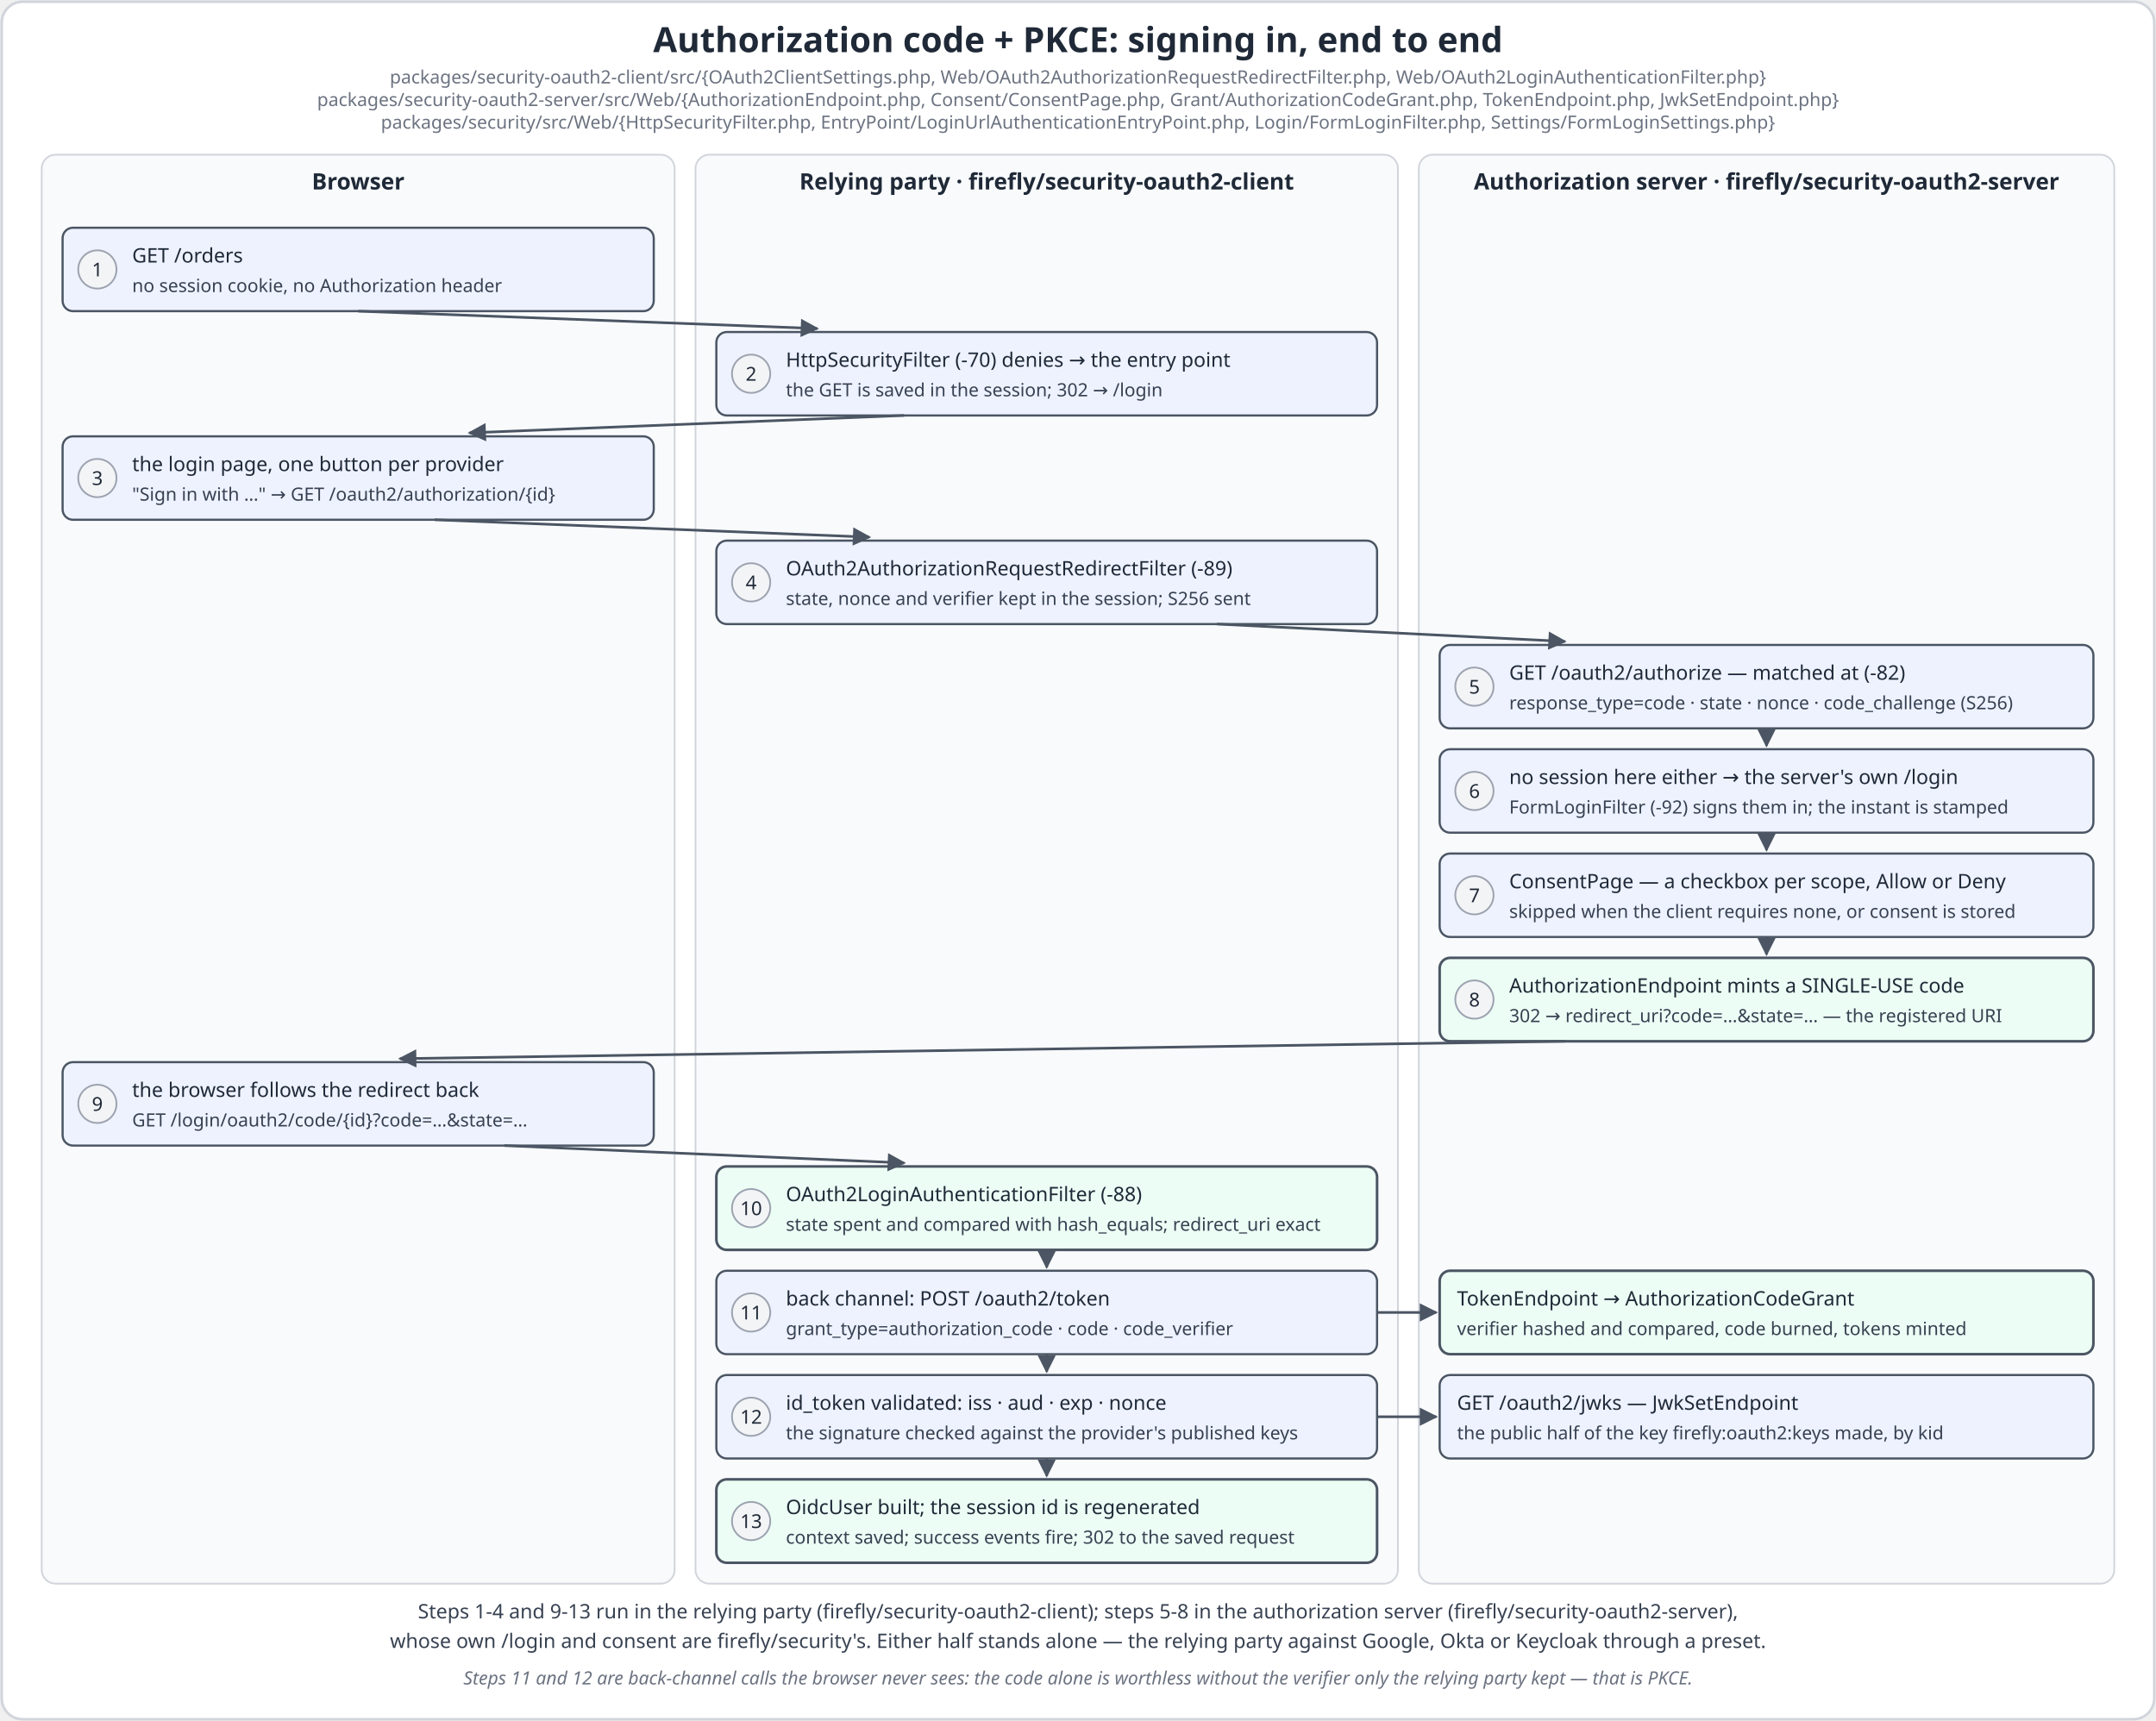
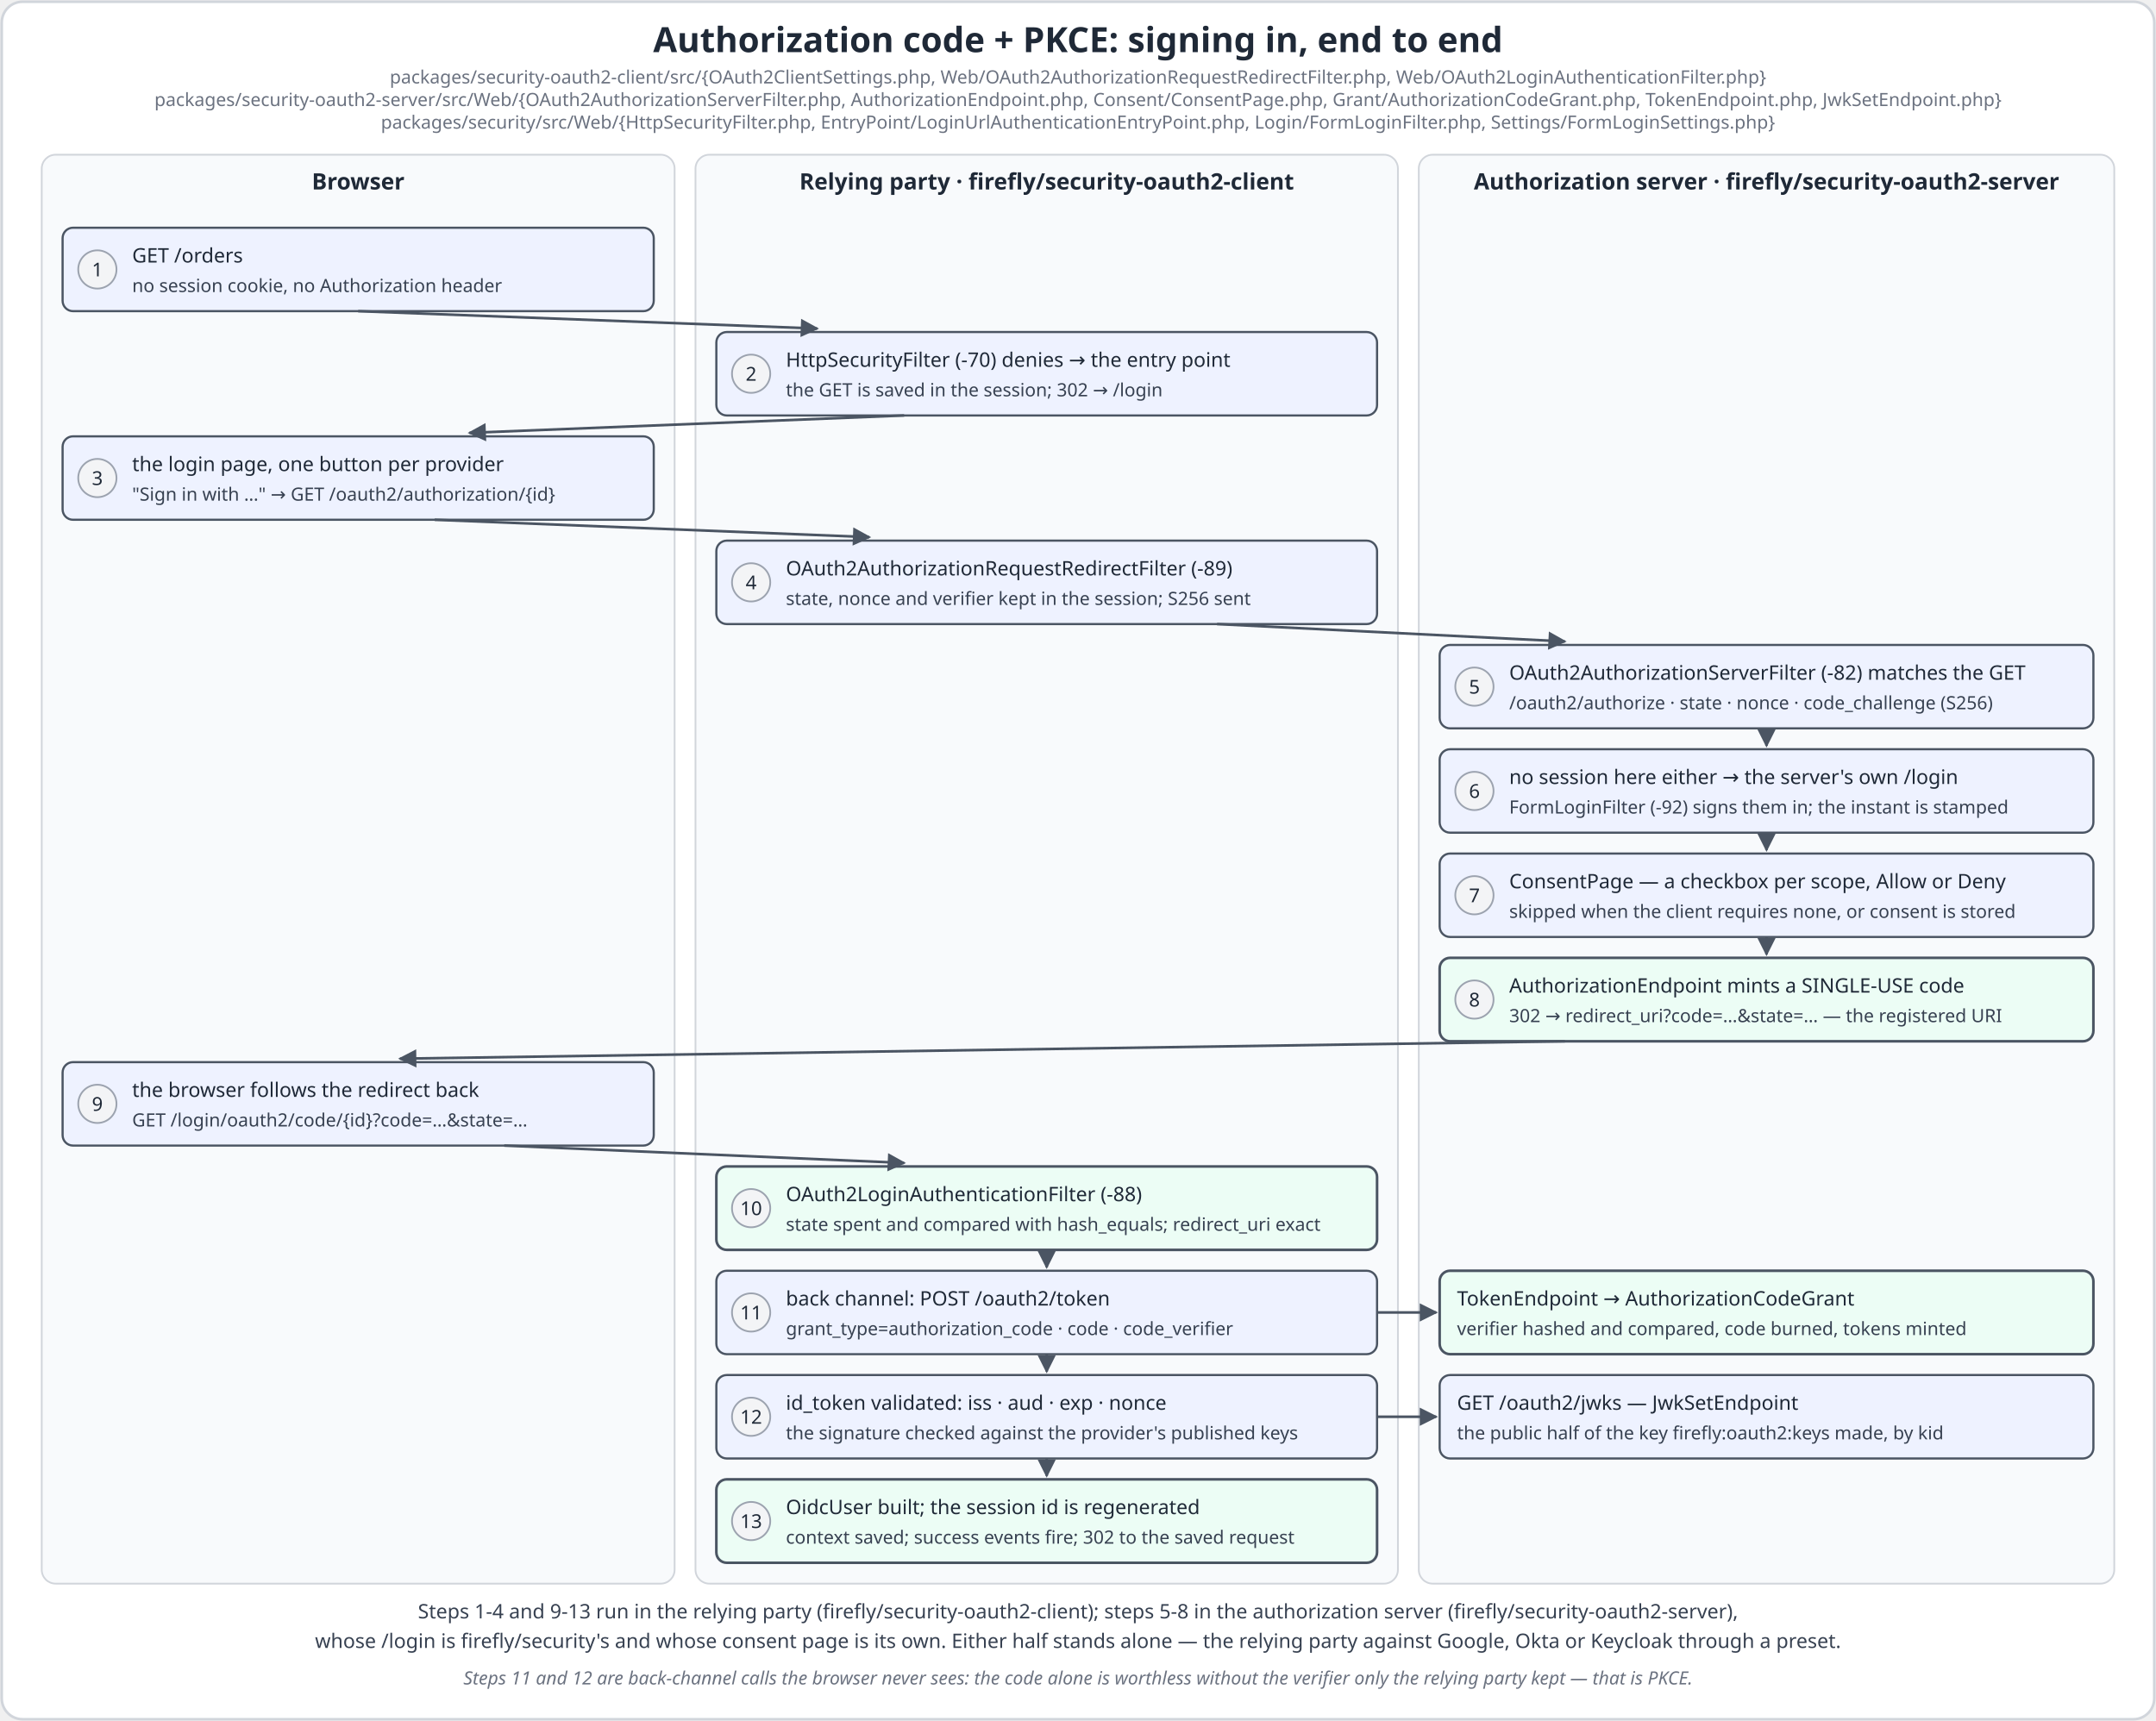
<svg xmlns="http://www.w3.org/2000/svg" viewBox="0 0 1240 990" font-family="sans-serif">
  <defs>
    <marker id="oac-arrow" viewBox="0 0 10 10" refX="9" refY="5" markerWidth="7" markerHeight="7" orient="auto-start-reverse">
      <path d="M0,0 L10,5 L0,10 z" fill="#4b5563" />
    </marker>
  </defs>
  <rect x="1" y="1" width="1238" height="988" rx="12" fill="#ffffff" stroke="#d1d5db" stroke-width="1.5" />
  <text x="620" y="30" text-anchor="middle" font-size="20" font-weight="bold" fill="#1f2937">Authorization code + PKCE: signing in, end to end</text>
  <text x="620" y="48" text-anchor="middle" font-size="10.5" fill="#6b7280">packages/security-oauth2-client/src/{OAuth2ClientSettings.php, Web/OAuth2AuthorizationRequestRedirectFilter.php, Web/OAuth2LoginAuthenticationFilter.php}</text>
-   <text x="620" y="61" text-anchor="middle" font-size="10.5" fill="#6b7280">packages/security-oauth2-server/src/Web/{AuthorizationEndpoint.php, Consent/ConsentPage.php, Grant/AuthorizationCodeGrant.php, TokenEndpoint.php, JwkSetEndpoint.php}</text>
+   <text x="620" y="61" text-anchor="middle" font-size="10.5" fill="#6b7280">packages/security-oauth2-server/src/Web/{OAuth2AuthorizationServerFilter.php, AuthorizationEndpoint.php, Consent/ConsentPage.php, Grant/AuthorizationCodeGrant.php, TokenEndpoint.php, JwkSetEndpoint.php}</text>
  <text x="620" y="74" text-anchor="middle" font-size="10.5" fill="#6b7280">packages/security/src/Web/{HttpSecurityFilter.php, EntryPoint/LoginUrlAuthenticationEntryPoint.php, Login/FormLoginFilter.php, Settings/FormLoginSettings.php}</text>
  <rect x="24" y="89" width="364" height="822" rx="8" fill="#f8fafc" stroke="#d1d5db" stroke-width="1" />
  <rect x="400" y="89" width="404" height="822" rx="8" fill="#f8fafc" stroke="#d1d5db" stroke-width="1" />
  <rect x="816" y="89" width="400" height="822" rx="8" fill="#f8fafc" stroke="#d1d5db" stroke-width="1" />
  <text x="206" y="109" text-anchor="middle" font-size="13" font-weight="bold" fill="#1f2937">Browser</text>
  <text x="602" y="109" text-anchor="middle" font-size="13" font-weight="bold" fill="#1f2937">Relying party · firefly/security-oauth2-client</text>
  <text x="1016" y="109" text-anchor="middle" font-size="13" font-weight="bold" fill="#1f2937">Authorization server · firefly/security-oauth2-server</text>
  <g font-size="10.5" fill="#374151">
    <rect x="36" y="131" width="340" height="48" rx="6" fill="#eef2ff" stroke="#4b5563" stroke-width="1.25" />
    <circle cx="56" cy="155" r="11" fill="#f3f4f6" stroke="#9ca3af" />
    <text x="56" y="159" text-anchor="middle" font-size="11" fill="#1f2937">1</text>
    <text x="76" y="151" font-size="11.5" fill="#1f2937">GET /orders</text>
    <text x="76" y="168">no session cookie, no Authorization header</text>
    <rect x="412" y="191" width="380" height="48" rx="6" fill="#eef2ff" stroke="#4b5563" stroke-width="1.25" />
    <circle cx="432" cy="215" r="11" fill="#f3f4f6" stroke="#9ca3af" />
    <text x="432" y="219" text-anchor="middle" font-size="11" fill="#1f2937">2</text>
    <text x="452" y="211" font-size="11.5" fill="#1f2937">HttpSecurityFilter (-70) denies → the entry point</text>
    <text x="452" y="228">the GET is saved in the session; 302 → /login</text>
    <rect x="36" y="251" width="340" height="48" rx="6" fill="#eef2ff" stroke="#4b5563" stroke-width="1.25" />
    <circle cx="56" cy="275" r="11" fill="#f3f4f6" stroke="#9ca3af" />
    <text x="56" y="279" text-anchor="middle" font-size="11" fill="#1f2937">3</text>
    <text x="76" y="271" font-size="11.5" fill="#1f2937">the login page, one button per provider</text>
    <text x="76" y="288">"Sign in with …" → GET /oauth2/authorization/{id}</text>
    <rect x="412" y="311" width="380" height="48" rx="6" fill="#eef2ff" stroke="#4b5563" stroke-width="1.25" />
    <circle cx="432" cy="335" r="11" fill="#f3f4f6" stroke="#9ca3af" />
    <text x="432" y="339" text-anchor="middle" font-size="11" fill="#1f2937">4</text>
    <text x="452" y="331" font-size="11.5" fill="#1f2937">OAuth2AuthorizationRequestRedirectFilter (-89)</text>
    <text x="452" y="348">state, nonce and verifier kept in the session; S256 sent</text>
    <rect x="828" y="371" width="376" height="48" rx="6" fill="#eef2ff" stroke="#4b5563" stroke-width="1.25" />
    <circle cx="848" cy="395" r="11" fill="#f3f4f6" stroke="#9ca3af" />
    <text x="848" y="399" text-anchor="middle" font-size="11" fill="#1f2937">5</text>
-     <text x="868" y="391" font-size="11.5" fill="#1f2937">GET /oauth2/authorize — matched at (-82)</text>
-     <text x="868" y="408">response_type=code · state · nonce · code_challenge (S256)</text>
+     <text x="868" y="391" font-size="11.5" fill="#1f2937">OAuth2AuthorizationServerFilter (-82) matches the GET</text>
+     <text x="868" y="408">/oauth2/authorize · state · nonce · code_challenge (S256)</text>
    <rect x="828" y="431" width="376" height="48" rx="6" fill="#eef2ff" stroke="#4b5563" stroke-width="1.25" />
    <circle cx="848" cy="455" r="11" fill="#f3f4f6" stroke="#9ca3af" />
    <text x="848" y="459" text-anchor="middle" font-size="11" fill="#1f2937">6</text>
    <text x="868" y="451" font-size="11.5" fill="#1f2937">no session here either → the server's own /login</text>
    <text x="868" y="468">FormLoginFilter (-92) signs them in; the instant is stamped</text>
    <rect x="828" y="491" width="376" height="48" rx="6" fill="#eef2ff" stroke="#4b5563" stroke-width="1.25" />
    <circle cx="848" cy="515" r="11" fill="#f3f4f6" stroke="#9ca3af" />
    <text x="848" y="519" text-anchor="middle" font-size="11" fill="#1f2937">7</text>
    <text x="868" y="511" font-size="11.5" fill="#1f2937">ConsentPage — a checkbox per scope, Allow or Deny</text>
    <text x="868" y="528">skipped when the client requires none, or consent is stored</text>
    <rect x="828" y="551" width="376" height="48" rx="6" fill="#ecfdf5" stroke="#4b5563" stroke-width="1.5" />
    <circle cx="848" cy="575" r="11" fill="#f3f4f6" stroke="#9ca3af" />
    <text x="848" y="579" text-anchor="middle" font-size="11" fill="#1f2937">8</text>
    <text x="868" y="571" font-size="11.5" fill="#1f2937">AuthorizationEndpoint mints a SINGLE-USE code</text>
    <text x="868" y="588">302 → redirect_uri?code=…&amp;state=… — the registered URI</text>
    <rect x="36" y="611" width="340" height="48" rx="6" fill="#eef2ff" stroke="#4b5563" stroke-width="1.25" />
    <circle cx="56" cy="635" r="11" fill="#f3f4f6" stroke="#9ca3af" />
    <text x="56" y="639" text-anchor="middle" font-size="11" fill="#1f2937">9</text>
    <text x="76" y="631" font-size="11.5" fill="#1f2937">the browser follows the redirect back</text>
    <text x="76" y="648">GET /login/oauth2/code/{id}?code=…&amp;state=…</text>
    <rect x="412" y="671" width="380" height="48" rx="6" fill="#ecfdf5" stroke="#4b5563" stroke-width="1.5" />
    <circle cx="432" cy="695" r="11" fill="#f3f4f6" stroke="#9ca3af" />
    <text x="432" y="699" text-anchor="middle" font-size="11" fill="#1f2937">10</text>
    <text x="452" y="691" font-size="11.5" fill="#1f2937">OAuth2LoginAuthenticationFilter (-88)</text>
    <text x="452" y="708">state spent and compared with hash_equals; redirect_uri exact</text>
    <rect x="412" y="731" width="380" height="48" rx="6" fill="#eef2ff" stroke="#4b5563" stroke-width="1.25" />
    <circle cx="432" cy="755" r="11" fill="#f3f4f6" stroke="#9ca3af" />
    <text x="432" y="759" text-anchor="middle" font-size="11" fill="#1f2937">11</text>
    <text x="452" y="751" font-size="11.5" fill="#1f2937">back channel: POST /oauth2/token</text>
    <text x="452" y="768">grant_type=authorization_code · code · code_verifier</text>
    <rect x="828" y="731" width="376" height="48" rx="6" fill="#ecfdf5" stroke="#4b5563" stroke-width="1.5" />
    <text x="838" y="751" font-size="11.5" fill="#1f2937">TokenEndpoint → AuthorizationCodeGrant</text>
    <text x="838" y="768">verifier hashed and compared, code burned, tokens minted</text>
    <rect x="412" y="791" width="380" height="48" rx="6" fill="#eef2ff" stroke="#4b5563" stroke-width="1.25" />
    <circle cx="432" cy="815" r="11" fill="#f3f4f6" stroke="#9ca3af" />
    <text x="432" y="819" text-anchor="middle" font-size="11" fill="#1f2937">12</text>
    <text x="452" y="811" font-size="11.5" fill="#1f2937">id_token validated: iss · aud · exp · nonce</text>
    <text x="452" y="828">the signature checked against the provider's published keys</text>
    <rect x="828" y="791" width="376" height="48" rx="6" fill="#eef2ff" stroke="#4b5563" stroke-width="1.25" />
    <text x="838" y="811" font-size="11.5" fill="#1f2937">GET /oauth2/jwks — JwkSetEndpoint</text>
    <text x="838" y="828">the public half of the key firefly:oauth2:keys made, by kid</text>
    <rect x="412" y="851" width="380" height="48" rx="6" fill="#ecfdf5" stroke="#4b5563" stroke-width="1.5" />
    <circle cx="432" cy="875" r="11" fill="#f3f4f6" stroke="#9ca3af" />
    <text x="432" y="879" text-anchor="middle" font-size="11" fill="#1f2937">13</text>
    <text x="452" y="871" font-size="11.5" fill="#1f2937">OidcUser built; the session id is regenerated</text>
    <text x="452" y="888">context saved; success events fire; 302 to the saved request</text>
  </g>
  <line x1="206" y1="179" x2="470" y2="189" stroke="#4b5563" stroke-width="1.5" marker-end="url(#oac-arrow)" />
  <line x1="520" y1="239" x2="270" y2="249" stroke="#4b5563" stroke-width="1.5" marker-end="url(#oac-arrow)" />
  <line x1="250" y1="299" x2="500" y2="309" stroke="#4b5563" stroke-width="1.5" marker-end="url(#oac-arrow)" />
  <line x1="700" y1="359" x2="900" y2="369" stroke="#4b5563" stroke-width="1.5" marker-end="url(#oac-arrow)" />
  <line x1="1016" y1="419" x2="1016" y2="429" stroke="#4b5563" stroke-width="1.5" marker-end="url(#oac-arrow)" />
  <line x1="1016" y1="479" x2="1016" y2="489" stroke="#4b5563" stroke-width="1.5" marker-end="url(#oac-arrow)" />
  <line x1="1016" y1="539" x2="1016" y2="549" stroke="#4b5563" stroke-width="1.5" marker-end="url(#oac-arrow)" />
  <line x1="900" y1="599" x2="230" y2="609" stroke="#4b5563" stroke-width="1.5" marker-end="url(#oac-arrow)" />
  <line x1="290" y1="659" x2="520" y2="669" stroke="#4b5563" stroke-width="1.5" marker-end="url(#oac-arrow)" />
  <line x1="602" y1="719" x2="602" y2="729" stroke="#4b5563" stroke-width="1.5" marker-end="url(#oac-arrow)" />
  <line x1="792" y1="755" x2="826" y2="755" stroke="#4b5563" stroke-width="1.5" marker-end="url(#oac-arrow)" />
  <line x1="602" y1="779" x2="602" y2="789" stroke="#4b5563" stroke-width="1.5" marker-end="url(#oac-arrow)" />
  <line x1="792" y1="815" x2="826" y2="815" stroke="#4b5563" stroke-width="1.5" marker-end="url(#oac-arrow)" />
  <line x1="602" y1="839" x2="602" y2="849" stroke="#4b5563" stroke-width="1.5" marker-end="url(#oac-arrow)" />
  <text x="620" y="931" text-anchor="middle" font-size="11.5" fill="#374151">Steps 1-4 and 9-13 run in the relying party (firefly/security-oauth2-client); steps 5-8 in the authorization server (firefly/security-oauth2-server),</text>
-   <text x="620" y="948" text-anchor="middle" font-size="11.5" fill="#374151">whose own /login and consent are firefly/security's. Either half stands alone — the relying party against Google, Okta or Keycloak through a preset.</text>
+   <text x="620" y="948" text-anchor="middle" font-size="11.5" fill="#374151">whose /login is firefly/security's and whose consent page is its own. Either half stands alone — the relying party against Google, Okta or Keycloak through a preset.</text>
  <text x="620" y="969" text-anchor="middle" font-size="10.5" fill="#6b7280" font-style="italic">Steps 11 and 12 are back-channel calls the browser never sees: the code alone is worthless without the verifier only the relying party kept — that is PKCE.</text>
</svg>
